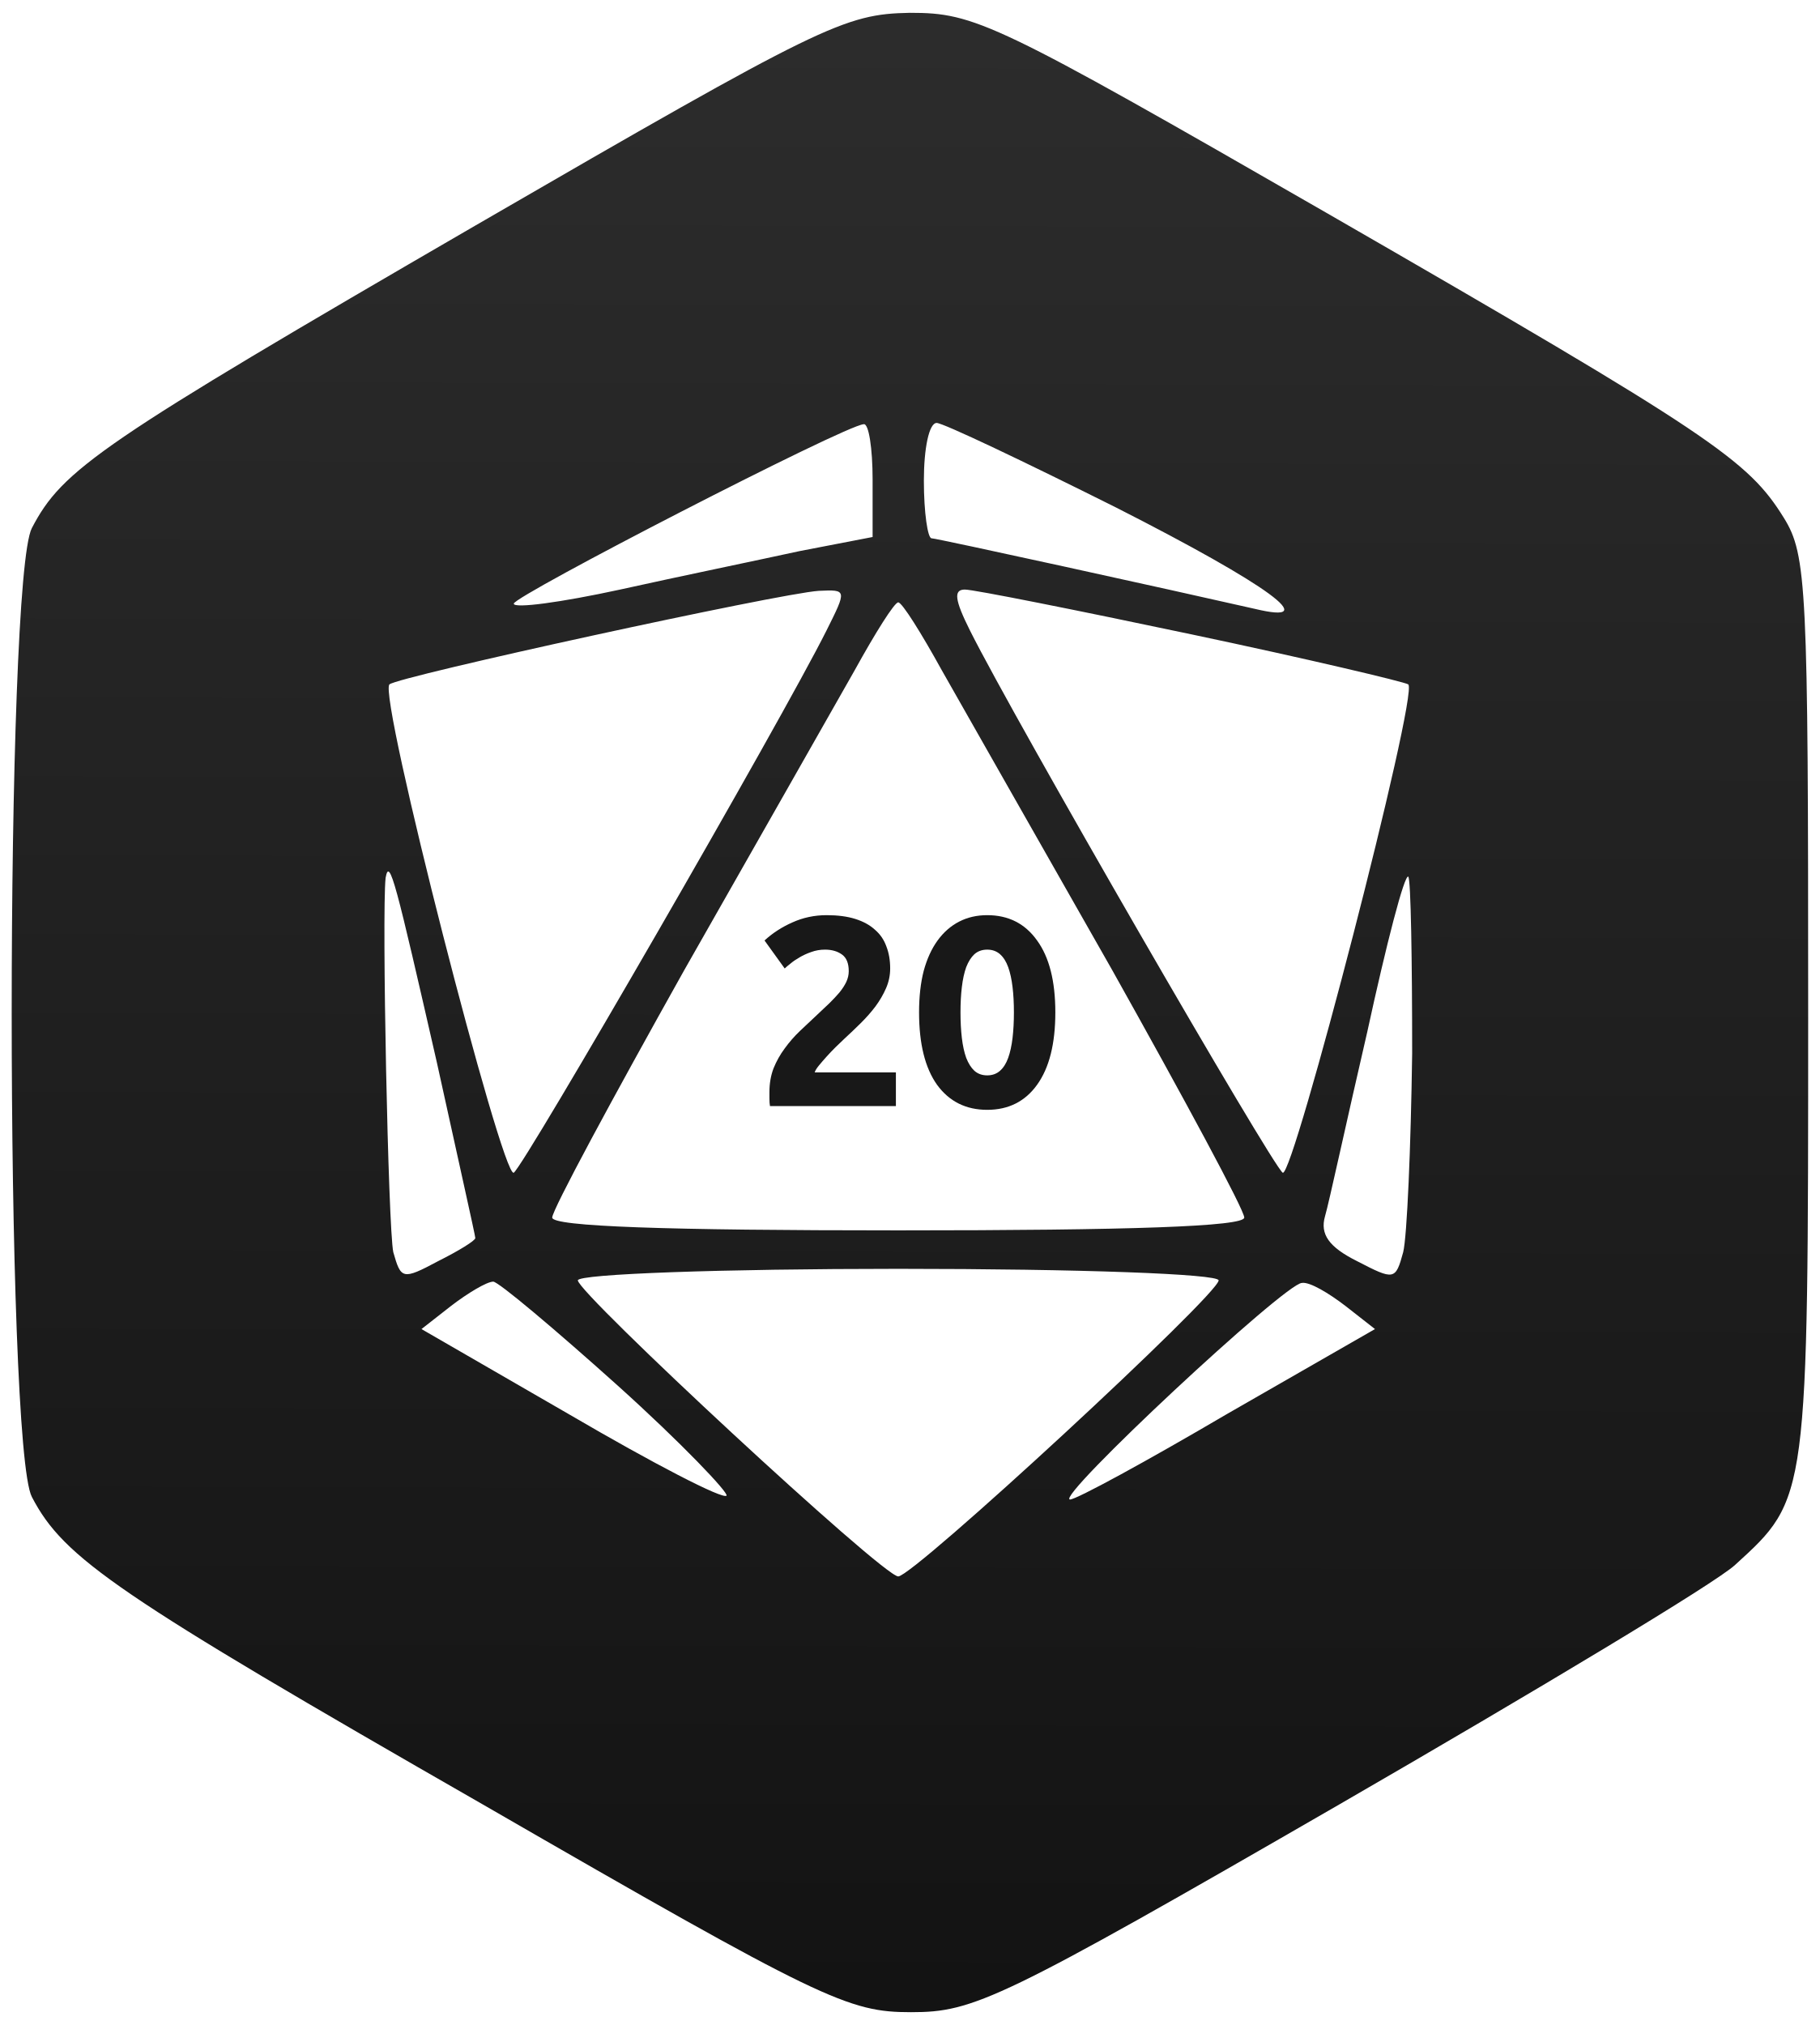
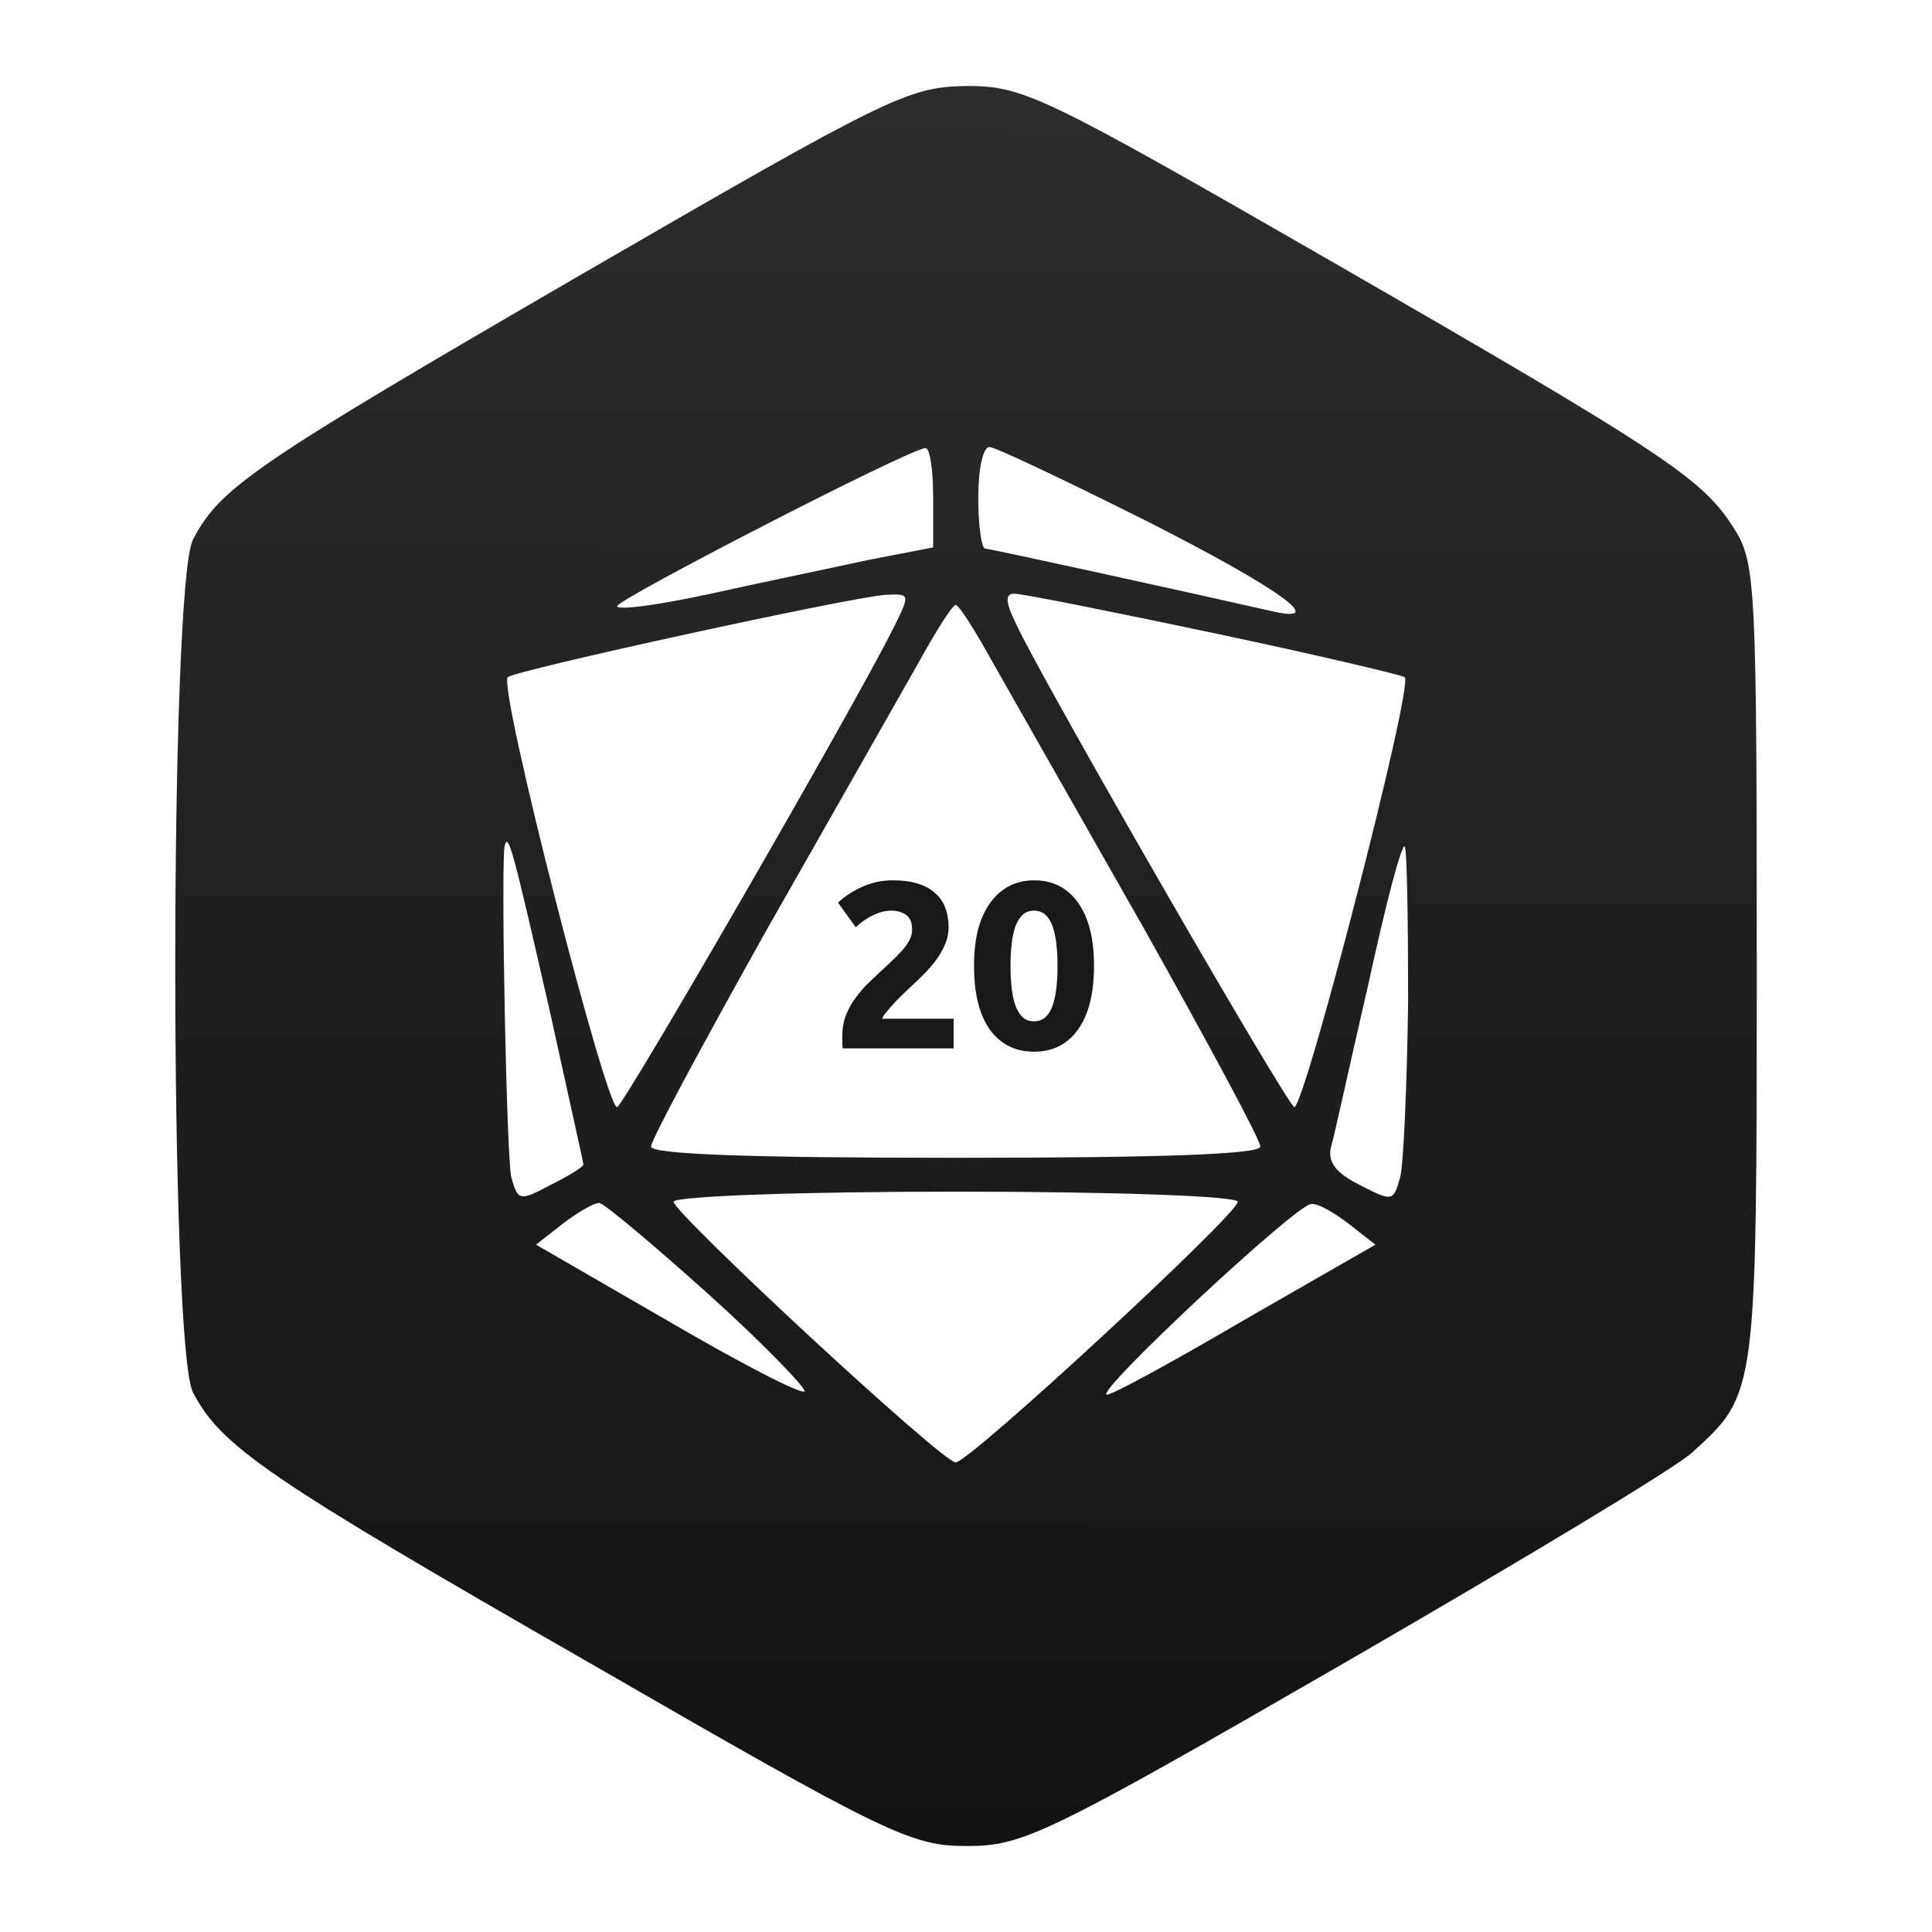
- <svg xmlns="http://www.w3.org/2000/svg" xmlns:xlink="http://www.w3.org/1999/xlink" version="1.0" width="142pt" height="158pt" viewBox="0 0 142 158" preserveAspectRatio="xMidYMid meet" id="svg8">
+ <svg xmlns="http://www.w3.org/2000/svg" xmlns:xlink="http://www.w3.org/1999/xlink" version="1.0" width="158pt" height="158pt" viewBox="0 0 158 158" preserveAspectRatio="xMidYMid meet" id="svg8">
  <defs id="defs12">
    <linearGradient id="linearGradient16953">
      <stop style="stop-color:#2e2e2e;stop-opacity:1" offset="0" id="stop16949" />
      <stop style="stop-color:#121212;stop-opacity:1" offset="1" id="stop16951" />
    </linearGradient>
    <linearGradient id="linearGradient13171">
      <stop style="stop-color:#808080;stop-opacity:1;" offset="0" id="stop13169" />
    </linearGradient>
    <linearGradient xlink:href="#linearGradient16953" id="linearGradient16955" x1="694.964" y1="1680.729" x2="690.699" y2="-43.218" gradientUnits="userSpaceOnUse" />
+     <linearGradient xlink:href="#linearGradient16953" id="linearGradient917" gradientUnits="userSpaceOnUse" x1="694.964" y1="1680.729" x2="690.699" y2="-43.218" />
+     <linearGradient xlink:href="#linearGradient16953" id="linearGradient919" gradientUnits="userSpaceOnUse" x1="694.964" y1="1680.729" x2="690.699" y2="-43.218" />
  </defs>
-   <g transform="translate(0,158) scale(0.1,-0.1)" fill="#000000" stroke="none" id="g6" style="fill:#808080">
-     <g id="g12893" style="fill-opacity:1;fill-rule:evenodd;fill:#e6e6e6;opacity:1">
-       <g id="g12887" style="fill-opacity:1;fill-rule:evenodd;fill:#e6e6e6">
+   <g transform="matrix(0.1,0,0,-0.1,0,158)" fill="#000000" stroke="none" id="g6" style="fill:#808080">
+     <g id="g12893" style="opacity:1;fill:#e6e6e6;fill-opacity:1;fill-rule:evenodd">
+       <g id="g12887" style="fill:#e6e6e6;fill-opacity:1;fill-rule:evenodd">
        <g id="g16586">
-           <g id="g16893" style="fill-opacity:1;fill:url(#linearGradient16955)">
-             <path d="m 370.875,1404 c -293,-170 -322,-190 -346,-236 -21,-40 -21,-716 0,-756 25,-48 66,-76 352,-240 265,-153 285,-162 334,-162 49,0 69,9 334,162 154,89 294,173 309,187 57,52 57,50 57,433 0,330 -1,355 -19,384 -28,45 -55,64 -357,238 -259,149 -274,156 -325,156 -51,-1 -68,-9 -339,-166 z m 310,-198 v -45 l -57,-11 c -32,-7 -95,-20 -140,-30 -46,-10 -83,-15 -83,-11 0,6 258,139 273,140 4,1 7,-19 7,-43 z m 190,-22 c 120,-61 162,-92 108,-79 -66,15 -248,55 -252,55 -3,0 -6,20 -6,45 0,25 4,45 10,45 5,0 68,-30 140,-66 z m -226,-96 c -35,-70 -236,-418 -244,-423 -9,-5 -106,373 -97,381 6,6 304,71 335,73 22,1 22,1 6,-31 z m 285,-3 c 90,-19 166,-37 169,-39 8,-8 -90,-386 -98,-381 -8,5 -209,353 -244,423 -12,24 -13,32 -4,32 7,0 87,-16 177,-35 z m -195,-28 c 16,-28 76,-134 133,-234 56,-100 103,-187 103,-193 0,-7 -89,-10 -270,-10 -181,0 -270,3 -270,10 0,6 47,93 103,193 57,100 117,206 133,234 16,29 31,53 34,53 3,0 18,-24 34,-53 z m -394,-306 c 16,-73 30,-135 30,-137 0,-2 -13,-10 -29,-18 -28,-15 -29,-14 -35,7 -4,19 -9,264 -6,292 3,17 8,-4 40,-144 z m 761,7 c -1,-73 -4,-143 -7,-155 -6,-22 -7,-22 -36,-7 -22,11 -29,21 -25,35 3,10 17,75 33,144 15,69 29,123 32,121 2,-3 3,-65 3,-138 z m -151,-177 c 0,-11 -238,-231 -250,-231 -12,0 -250,221 -250,231 0,5 113,9 250,9 142,0 250,-4 250,-9 z m -469,-82 c 50,-45 87,-84 85,-86 -3,-3 -57,25 -122,63 l -116,67 23,18 c 13,10 28,19 33,19 4,0 48,-37 97,-81 z m 568,62 23,-18 -115,-66 c -63,-37 -118,-67 -123,-67 -12,1 168,169 181,169 6,1 21,-8 34,-18 z" id="path2" style="fill-opacity:1.0;fill-rule:evenodd;fill:url(#linearGradient16955)" />
-             <g aria-label="20" transform="scale(1.00612,-0.9939171)" id="text3395" style="font-size:211.369px;stroke-width:5.284;fill-opacity:1;fill:#181818">
-               <path style="color:#000000;-inkscape-font-specification:'Ubuntu Bold';fill-rule:nonzero;-inkscape-stroke:none;fill-opacity:1;fill:#181818" d="m 690.357,-829.394 q 0,8.032 -3.171,15.43 -3.171,7.398 -8.243,14.373 -5.073,6.764 -11.414,13.105 -6.341,6.341 -12.471,12.048 -3.171,2.959 -6.975,6.764 -3.593,3.593 -6.975,7.398 -3.382,3.805 -6.13,7.187 -2.536,3.171 -3.171,5.284 h 62.988 v 26.421 H 597.143 q -0.423,-2.325 -0.423,-5.918 0,-3.593 0,-5.073 0,-10.146 3.171,-18.6 3.382,-8.455 8.666,-15.641 5.284,-7.398 11.837,-13.739 6.764,-6.341 13.316,-12.682 5.073,-4.861 9.512,-9.089 4.439,-4.439 7.821,-8.455 3.382,-4.227 5.284,-8.243 1.902,-4.227 1.902,-8.455 0,-9.3 -5.284,-13.105 -5.284,-3.805 -13.105,-3.805 -5.707,0 -10.78,1.902 -4.861,1.691 -9.089,4.227 -4.016,2.325 -6.975,4.861 -2.959,2.325 -4.439,3.805 l -15.641,-21.982 q 9.3,-8.666 21.56,-14.162 12.471,-5.707 26.632,-5.707 12.894,0 22.194,2.959 9.3,2.959 15.219,8.455 6.13,5.284 8.877,13.105 2.959,7.609 2.959,17.332 z" id="path16559" />
-               <path style="color:#000000;-inkscape-font-specification:'Ubuntu Bold';fill-rule:nonzero;-inkscape-stroke:none;fill-opacity:1;fill:#181818" d="m 818.446,-794.941 q 0,36.99 -14.162,56.858 -13.95,19.657 -38.681,19.657 -24.73,0 -38.892,-19.657 -13.95,-19.869 -13.95,-56.858 0,-18.389 3.593,-32.551 3.805,-14.162 10.78,-23.885 6.975,-9.723 16.698,-14.796 9.723,-5.073 21.771,-5.073 24.73,0 38.681,19.869 14.162,19.657 14.162,56.436 z m -32.128,0 q 0,-10.991 -1.057,-19.869 -1.057,-9.089 -3.382,-15.641 -2.325,-6.552 -6.341,-10.146 -4.016,-3.593 -9.934,-3.593 -5.918,0 -9.934,3.593 -3.805,3.593 -6.341,10.146 -2.325,6.552 -3.382,15.641 -1.057,8.877 -1.057,19.869 0,10.991 1.057,20.08 1.057,9.089 3.382,15.641 2.536,6.552 6.341,10.146 4.016,3.593 9.934,3.593 5.918,0 9.934,-3.593 4.016,-3.593 6.341,-10.146 2.325,-6.552 3.382,-15.641 1.057,-9.089 1.057,-20.08 z" id="path16561" />
+           <g id="g16893" style="fill:url(#linearGradient16955);fill-opacity:1">
+             <g id="g841">
+               <g id="g849" style="fill:url(#linearGradient919)" transform="matrix(0.9226742,0,0,0.9226742,134.9014,61.08741)">
+                 <path d="m 370.875,1404 c -293,-170 -322,-190 -346,-236 -21,-40 -21,-716 0,-756 25,-48 66,-76 352,-240 265,-153 285,-162 334,-162 49,0 69,9 334,162 154,89 294,173 309,187 57,52 57,50 57,433 0,330 -1,355 -19,384 -28,45 -55,64 -357,238 -259,149 -274,156 -325,156 -51,-1 -68,-9 -339,-166 z m 310,-198 v -45 l -57,-11 c -32,-7 -95,-20 -140,-30 -46,-10 -83,-15 -83,-11 0,6 258,139 273,140 4,1 7,-19 7,-43 z m 190,-22 c 120,-61 162,-92 108,-79 -66,15 -248,55 -252,55 -3,0 -6,20 -6,45 0,25 4,45 10,45 5,0 68,-30 140,-66 z m -226,-96 c -35,-70 -236,-418 -244,-423 -9,-5 -106,373 -97,381 6,6 304,71 335,73 22,1 22,1 6,-31 z m 285,-3 c 90,-19 166,-37 169,-39 8,-8 -90,-386 -98,-381 -8,5 -209,353 -244,423 -12,24 -13,32 -4,32 7,0 87,-16 177,-35 z m -195,-28 c 16,-28 76,-134 133,-234 56,-100 103,-187 103,-193 0,-7 -89,-10 -270,-10 -181,0 -270,3 -270,10 0,6 47,93 103,193 57,100 117,206 133,234 16,29 31,53 34,53 3,0 18,-24 34,-53 z m -394,-306 c 16,-73 30,-135 30,-137 0,-2 -13,-10 -29,-18 -28,-15 -29,-14 -35,7 -4,19 -9,264 -6,292 3,17 8,-4 40,-144 z m 761,7 c -1,-73 -4,-143 -7,-155 -6,-22 -7,-22 -36,-7 -22,11 -29,21 -25,35 3,10 17,75 33,144 15,69 29,123 32,121 2,-3 3,-65 3,-138 z m -151,-177 c 0,-11 -238,-231 -250,-231 -12,0 -250,221 -250,231 0,5 113,9 250,9 142,0 250,-4 250,-9 z m -469,-82 c 50,-45 87,-84 85,-86 -3,-3 -57,25 -122,63 l -116,67 23,18 c 13,10 28,19 33,19 4,0 48,-37 97,-81 z m 568,62 23,-18 -115,-66 c -63,-37 -118,-67 -123,-67 -12,1 168,169 181,169 6,1 21,-8 34,-18 z" id="path2" style="fill:url(#linearGradient917);fill-opacity:1;fill-rule:evenodd" />
+                 <g aria-label="20" transform="scale(1.00612,-0.9939171)" id="text3395" style="font-size:211.369px;fill:#181818;fill-opacity:1;stroke-width:5.284">
+                   <path style="color:#000000;-inkscape-font-specification:'Ubuntu Bold';fill:#181818;fill-opacity:1;fill-rule:nonzero;-inkscape-stroke:none" d="m 690.357,-829.394 q 0,8.032 -3.171,15.43 -3.171,7.398 -8.243,14.373 -5.073,6.764 -11.414,13.105 -6.341,6.341 -12.471,12.048 -3.171,2.959 -6.975,6.764 -3.593,3.593 -6.975,7.398 -3.382,3.805 -6.13,7.187 -2.536,3.171 -3.171,5.284 h 62.988 v 26.421 H 597.143 q -0.423,-2.325 -0.423,-5.918 0,-3.593 0,-5.073 0,-10.146 3.171,-18.6 3.382,-8.455 8.666,-15.641 5.284,-7.398 11.837,-13.739 6.764,-6.341 13.316,-12.682 5.073,-4.861 9.512,-9.089 4.439,-4.439 7.821,-8.455 3.382,-4.227 5.284,-8.243 1.902,-4.227 1.902,-8.455 0,-9.3 -5.284,-13.105 -5.284,-3.805 -13.105,-3.805 -5.707,0 -10.78,1.902 -4.861,1.691 -9.089,4.227 -4.016,2.325 -6.975,4.861 -2.959,2.325 -4.439,3.805 l -15.641,-21.982 q 9.3,-8.666 21.56,-14.162 12.471,-5.707 26.632,-5.707 12.894,0 22.194,2.959 9.3,2.959 15.219,8.455 6.13,5.284 8.877,13.105 2.959,7.609 2.959,17.332 z" id="path16559" />
+                   <path style="color:#000000;-inkscape-font-specification:'Ubuntu Bold';fill:#181818;fill-opacity:1;fill-rule:nonzero;-inkscape-stroke:none" d="m 818.446,-794.941 q 0,36.99 -14.162,56.858 -13.95,19.657 -38.681,19.657 -24.73,0 -38.892,-19.657 -13.95,-19.869 -13.95,-56.858 0,-18.389 3.593,-32.551 3.805,-14.162 10.78,-23.885 6.975,-9.723 16.698,-14.796 9.723,-5.073 21.771,-5.073 24.73,0 38.681,19.869 14.162,19.657 14.162,56.436 z m -32.128,0 q 0,-10.991 -1.057,-19.869 -1.057,-9.089 -3.382,-15.641 -2.325,-6.552 -6.341,-10.146 -4.016,-3.593 -9.934,-3.593 -5.918,0 -9.934,3.593 -3.805,3.593 -6.341,10.146 -2.325,6.552 -3.382,15.641 -1.057,8.877 -1.057,19.869 0,10.991 1.057,20.08 1.057,9.089 3.382,15.641 2.536,6.552 6.341,10.146 4.016,3.593 9.934,3.593 5.918,0 9.934,-3.593 4.016,-3.593 6.341,-10.146 2.325,-6.552 3.382,-15.641 1.057,-9.089 1.057,-20.08 z" id="path16561" />
+                 </g>
+               </g>
            </g>
          </g>
        </g>
      </g>
    </g>
  </g>
</svg>
